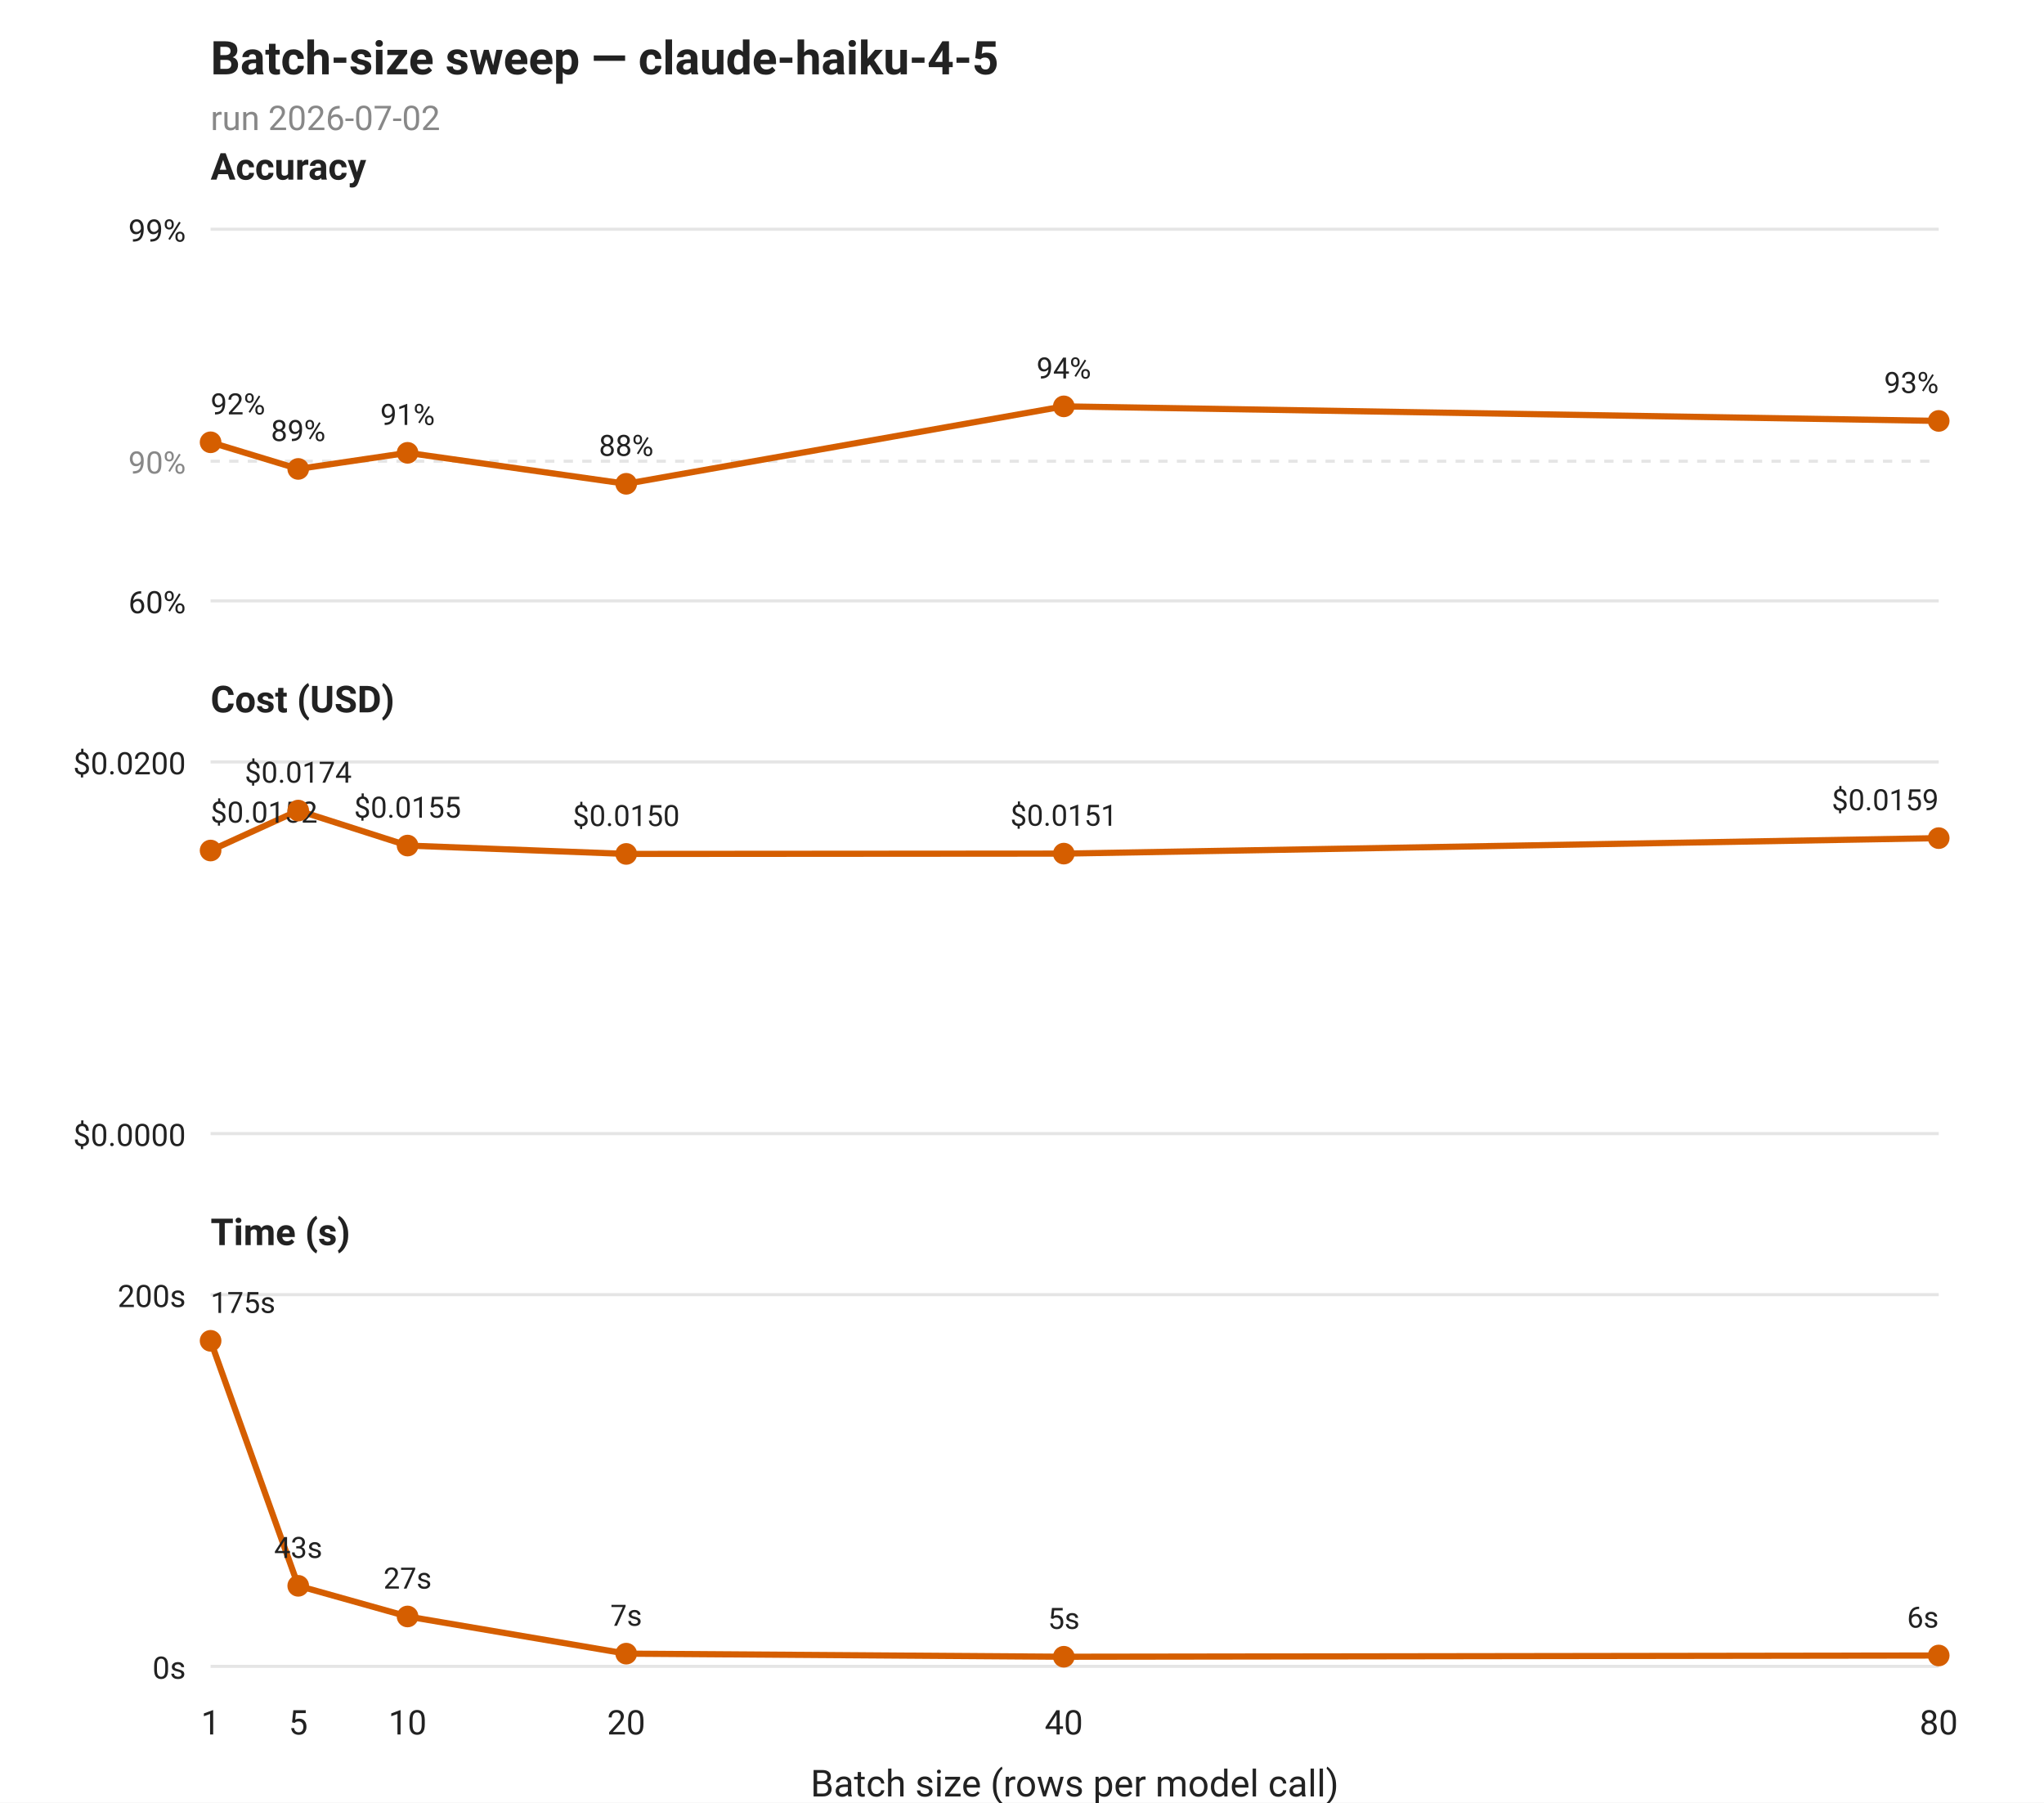
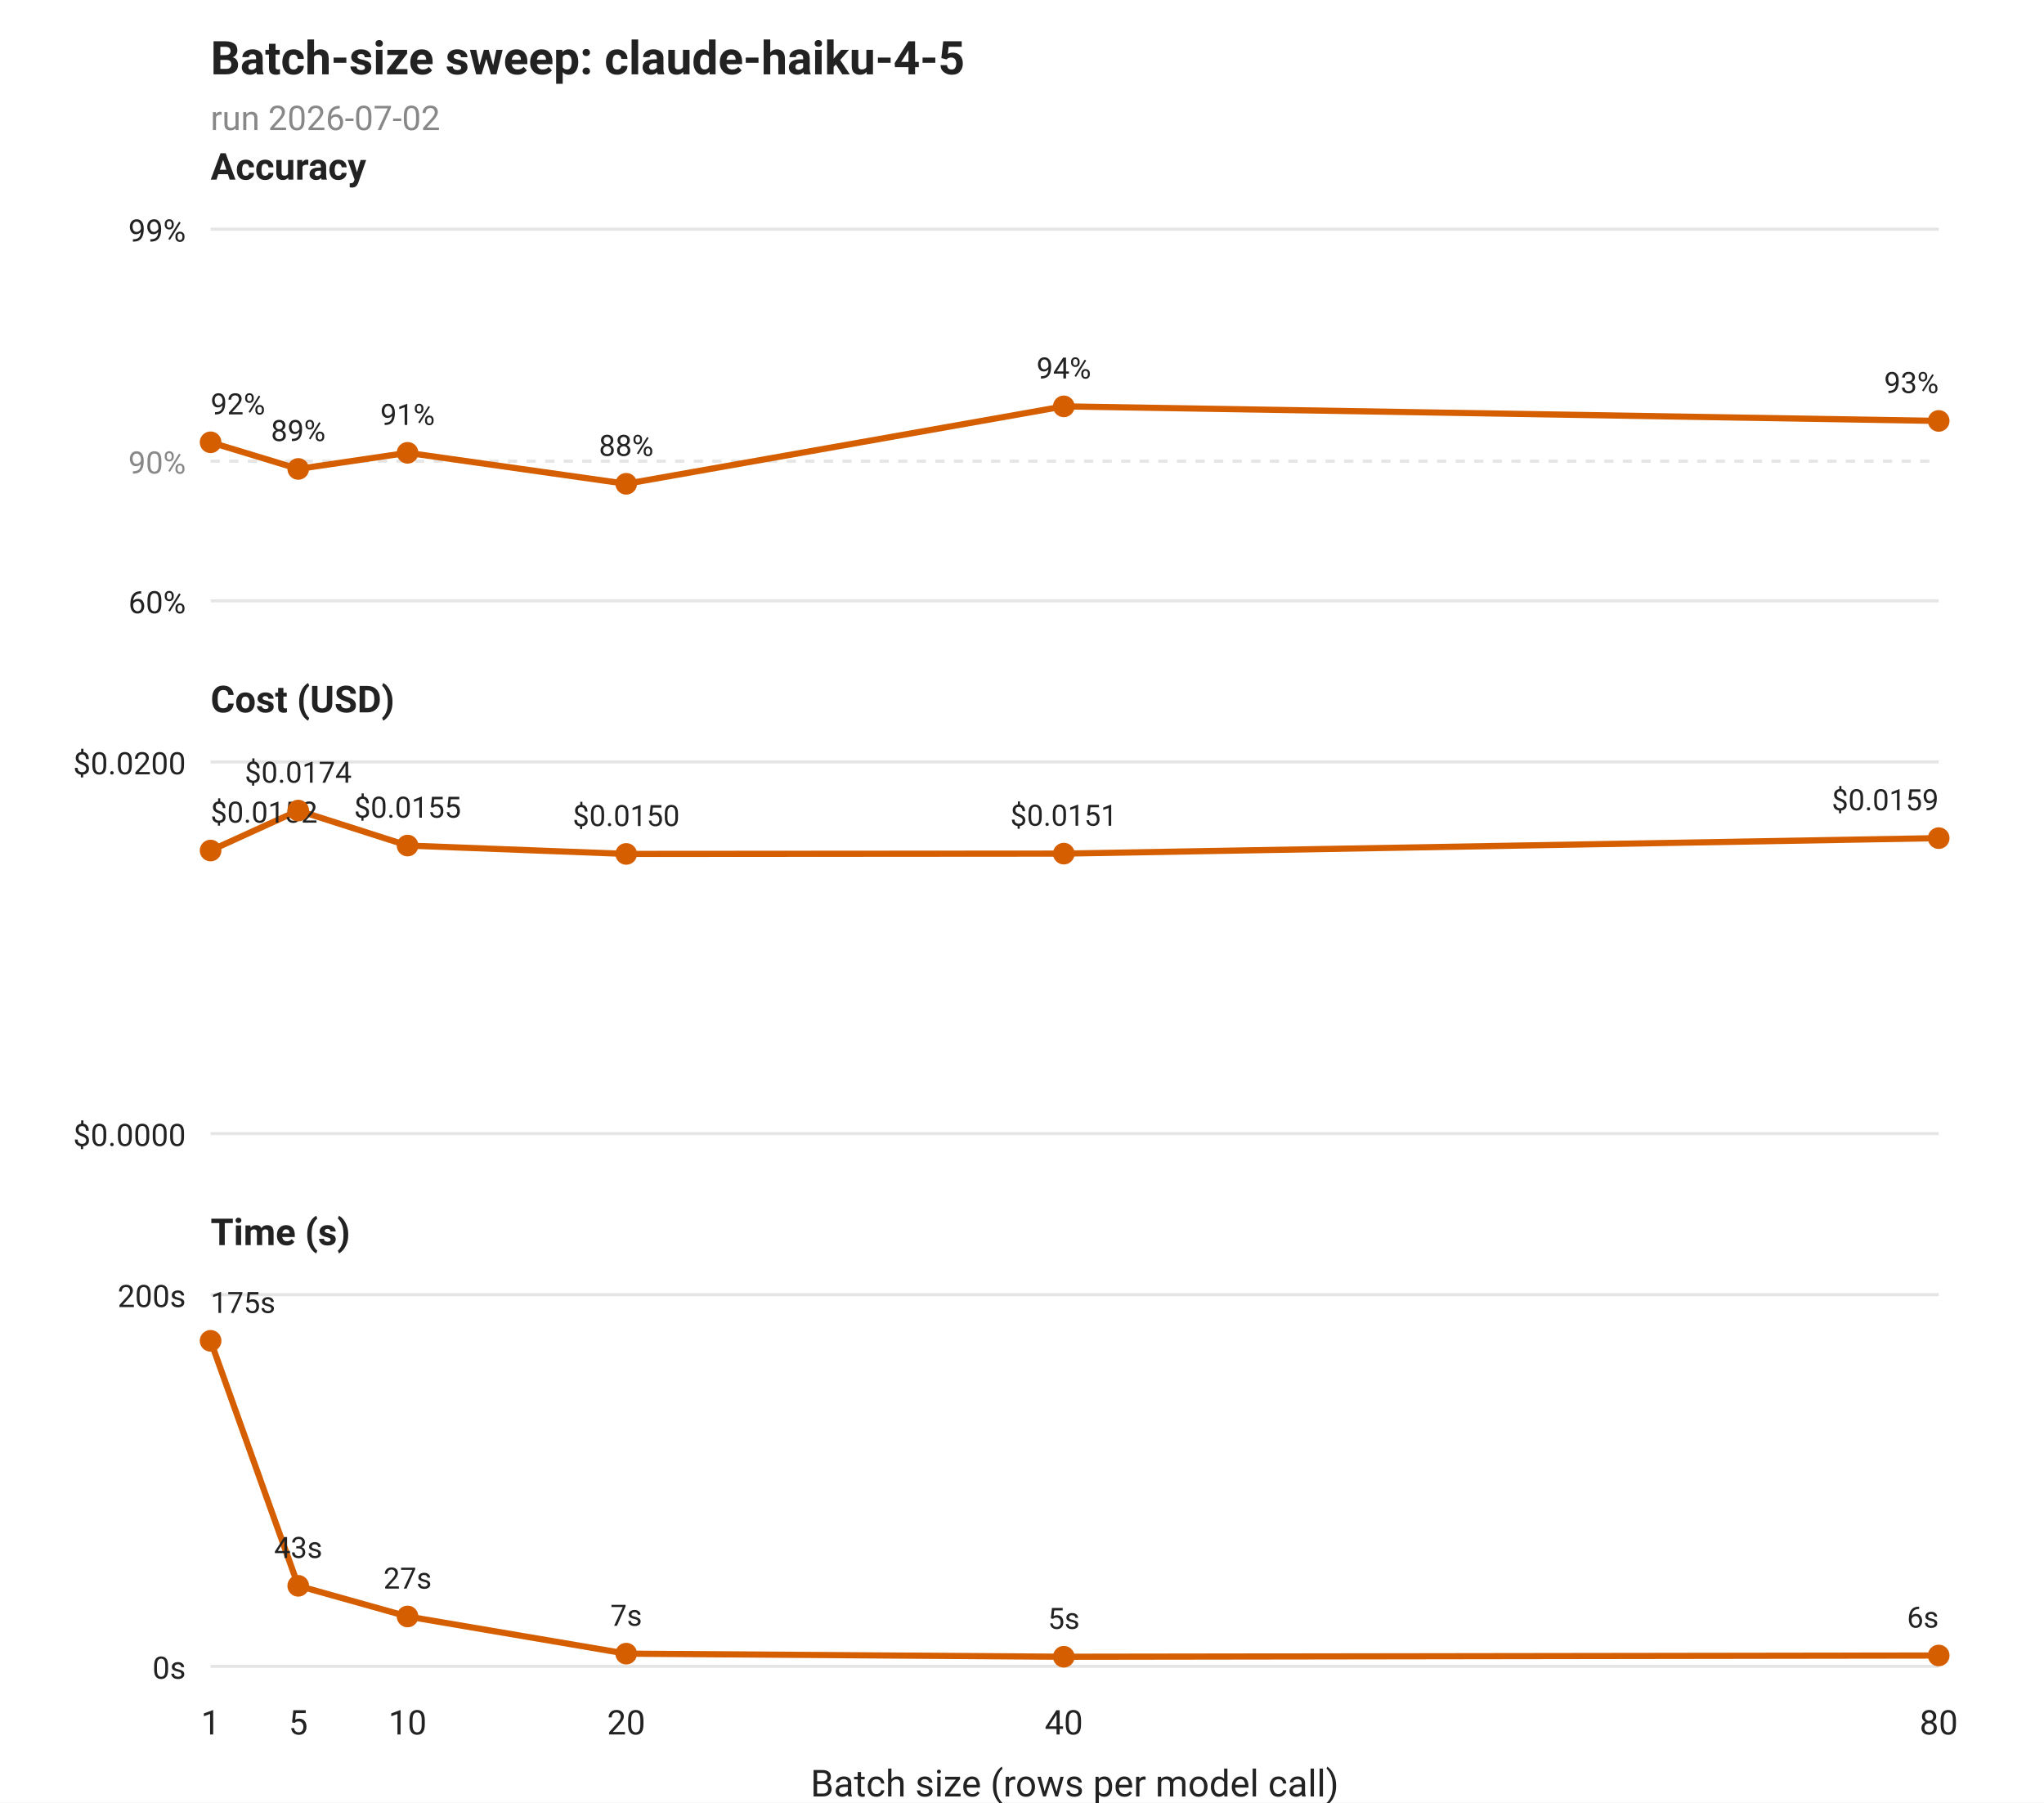
<svg xmlns="http://www.w3.org/2000/svg" width="660" height="582" viewBox="0 0 660 582" font-family="system-ui, -apple-system, Segoe UI, Roboto, sans-serif">
  <rect width="660" height="582" fill="#ffffff" />
-   <text x="68" y="24" font-size="15" font-weight="600" fill="#222222">Batch-size sweep — claude-haiku-4-5</text>
+   <text x="68" y="24" font-size="15" font-weight="600" fill="#222222">Batch-size sweep: claude-haiku-4-5</text>
  <text x="68" y="42" font-size="11" fill="#888888">run 2026-07-02</text>
  <text x="68" y="58" font-size="12" font-weight="600" fill="#222222">Accuracy</text>
  <line x1="68" y1="74" x2="626" y2="74" stroke="#e5e5e5" />
  <line x1="68" y1="194" x2="626" y2="194" stroke="#e5e5e5" />
  <text x="60" y="78" font-size="10" text-anchor="end" fill="#222222">99%</text>
  <text x="60" y="198" font-size="10" text-anchor="end" fill="#222222">60%</text>
  <line x1="68" y1="148.9" x2="626" y2="148.9" stroke="#e5e5e5" stroke-dasharray="3 3" />
  <text x="60" y="152.9" font-size="10" text-anchor="end" fill="#888888">90%</text>
  <polyline points="68.0,142.8 96.3,151.4 131.6,146.2 202.2,156.2 343.5,131.2 626.0,135.9" fill="none" stroke="#D55E00" stroke-width="2" />
  <circle cx="68.0" cy="142.8" r="3.5" fill="#D55E00" />
  <text x="68.0" y="133.8" font-size="9.5" text-anchor="start" fill="#222222">92%</text>
  <circle cx="96.3" cy="151.4" r="3.5" fill="#D55E00" />
  <text x="96.3" y="142.4" font-size="9.5" text-anchor="middle" fill="#222222">89%</text>
  <circle cx="131.6" cy="146.2" r="3.5" fill="#D55E00" />
  <text x="131.6" y="137.2" font-size="9.5" text-anchor="middle" fill="#222222">91%</text>
  <circle cx="202.2" cy="156.2" r="3.5" fill="#D55E00" />
  <text x="202.2" y="147.2" font-size="9.5" text-anchor="middle" fill="#222222">88%</text>
  <circle cx="343.5" cy="131.2" r="3.5" fill="#D55E00" />
  <text x="343.5" y="122.2" font-size="9.5" text-anchor="middle" fill="#222222">94%</text>
  <circle cx="626.0" cy="135.9" r="3.5" fill="#D55E00" />
  <text x="626.0" y="126.9" font-size="9.5" text-anchor="end" fill="#222222">93%</text>
  <text x="68" y="230" font-size="12" font-weight="600" fill="#222222">Cost (USD)</text>
  <line x1="68" y1="246" x2="626" y2="246" stroke="#e5e5e5" />
  <line x1="68" y1="366" x2="626" y2="366" stroke="#e5e5e5" />
  <text x="60" y="250" font-size="10" text-anchor="end" fill="#222222">$0.0200</text>
  <text x="60" y="370" font-size="10" text-anchor="end" fill="#222222">$0.0000</text>
  <polyline points="68.0,274.6 96.3,261.7 131.6,273.0 202.2,275.7 343.5,275.6 626.0,270.6" fill="none" stroke="#D55E00" stroke-width="2" />
  <circle cx="68.0" cy="274.6" r="3.5" fill="#D55E00" />
  <text x="68.0" y="265.6" font-size="9.5" text-anchor="start" fill="#222222">$0.0152</text>
  <circle cx="96.3" cy="261.7" r="3.5" fill="#D55E00" />
  <text x="96.3" y="252.7" font-size="9.5" text-anchor="middle" fill="#222222">$0.0174</text>
  <circle cx="131.6" cy="273.0" r="3.5" fill="#D55E00" />
  <text x="131.6" y="264.0" font-size="9.5" text-anchor="middle" fill="#222222">$0.0155</text>
  <circle cx="202.2" cy="275.7" r="3.5" fill="#D55E00" />
  <text x="202.2" y="266.7" font-size="9.5" text-anchor="middle" fill="#222222">$0.0150</text>
  <circle cx="343.5" cy="275.6" r="3.5" fill="#D55E00" />
  <text x="343.5" y="266.6" font-size="9.5" text-anchor="middle" fill="#222222">$0.0151</text>
  <circle cx="626.0" cy="270.6" r="3.5" fill="#D55E00" />
  <text x="626.0" y="261.6" font-size="9.5" text-anchor="end" fill="#222222">$0.0159</text>
  <text x="68" y="402" font-size="12" font-weight="600" fill="#222222">Time (s)</text>
  <line x1="68" y1="418" x2="626" y2="418" stroke="#e5e5e5" />
  <line x1="68" y1="538" x2="626" y2="538" stroke="#e5e5e5" />
  <text x="60" y="422" font-size="10" text-anchor="end" fill="#222222">200s</text>
  <text x="60" y="542" font-size="10" text-anchor="end" fill="#222222">0s</text>
  <polyline points="68.0,432.9 96.3,512.0 131.6,521.9 202.2,533.9 343.5,534.9 626.0,534.5" fill="none" stroke="#D55E00" stroke-width="2" />
  <circle cx="68.0" cy="432.9" r="3.5" fill="#D55E00" />
  <text x="68.0" y="423.9" font-size="9.5" text-anchor="start" fill="#222222">175s</text>
  <circle cx="96.3" cy="512.0" r="3.5" fill="#D55E00" />
  <text x="96.3" y="503.0" font-size="9.5" text-anchor="middle" fill="#222222">43s</text>
  <circle cx="131.6" cy="521.9" r="3.5" fill="#D55E00" />
  <text x="131.6" y="512.9" font-size="9.5" text-anchor="middle" fill="#222222">27s</text>
  <circle cx="202.2" cy="533.9" r="3.5" fill="#D55E00" />
  <text x="202.2" y="524.9" font-size="9.5" text-anchor="middle" fill="#222222">7s</text>
  <circle cx="343.5" cy="534.9" r="3.5" fill="#D55E00" />
  <text x="343.5" y="525.9" font-size="9.5" text-anchor="middle" fill="#222222">5s</text>
  <circle cx="626.0" cy="534.5" r="3.5" fill="#D55E00" />
  <text x="626.0" y="525.5" font-size="9.5" text-anchor="end" fill="#222222">6s</text>
  <text x="68.0" y="560" font-size="11" text-anchor="middle" fill="#222222">1</text>
  <text x="96.3" y="560" font-size="11" text-anchor="middle" fill="#222222">5</text>
  <text x="131.6" y="560" font-size="11" text-anchor="middle" fill="#222222">10</text>
  <text x="202.2" y="560" font-size="11" text-anchor="middle" fill="#222222">20</text>
  <text x="343.5" y="560" font-size="11" text-anchor="middle" fill="#222222">40</text>
  <text x="626.0" y="560" font-size="11" text-anchor="middle" fill="#222222">80</text>
  <text x="347" y="580" font-size="12" text-anchor="middle" fill="#222222">Batch size (rows per model call)</text>
</svg>
